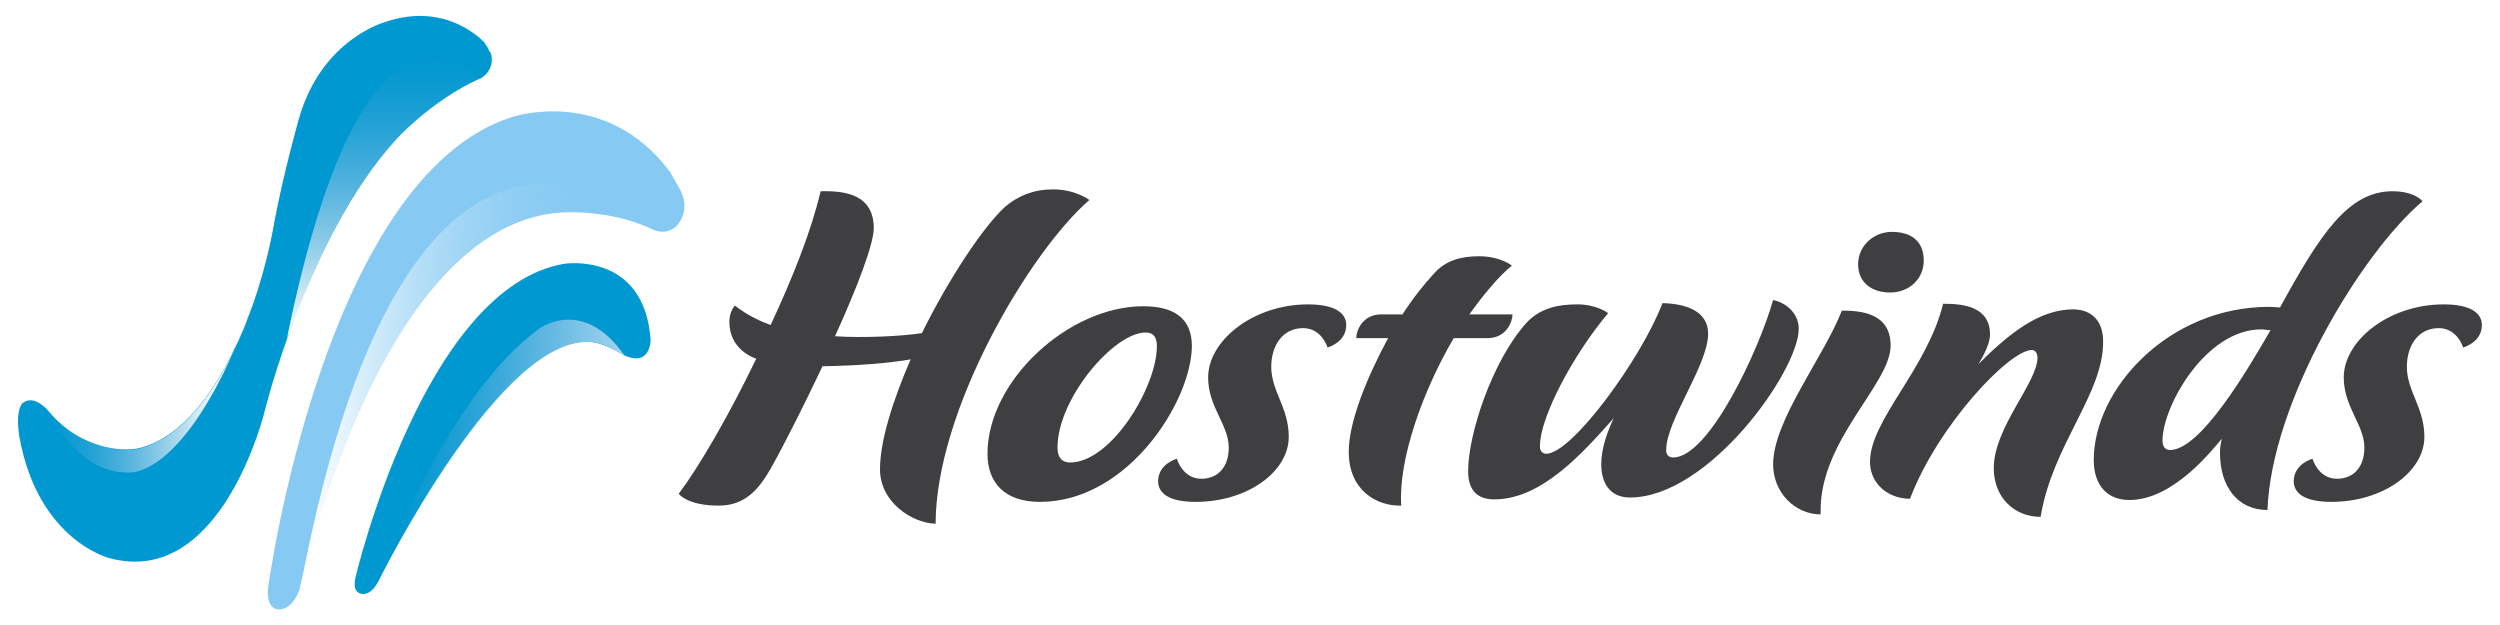
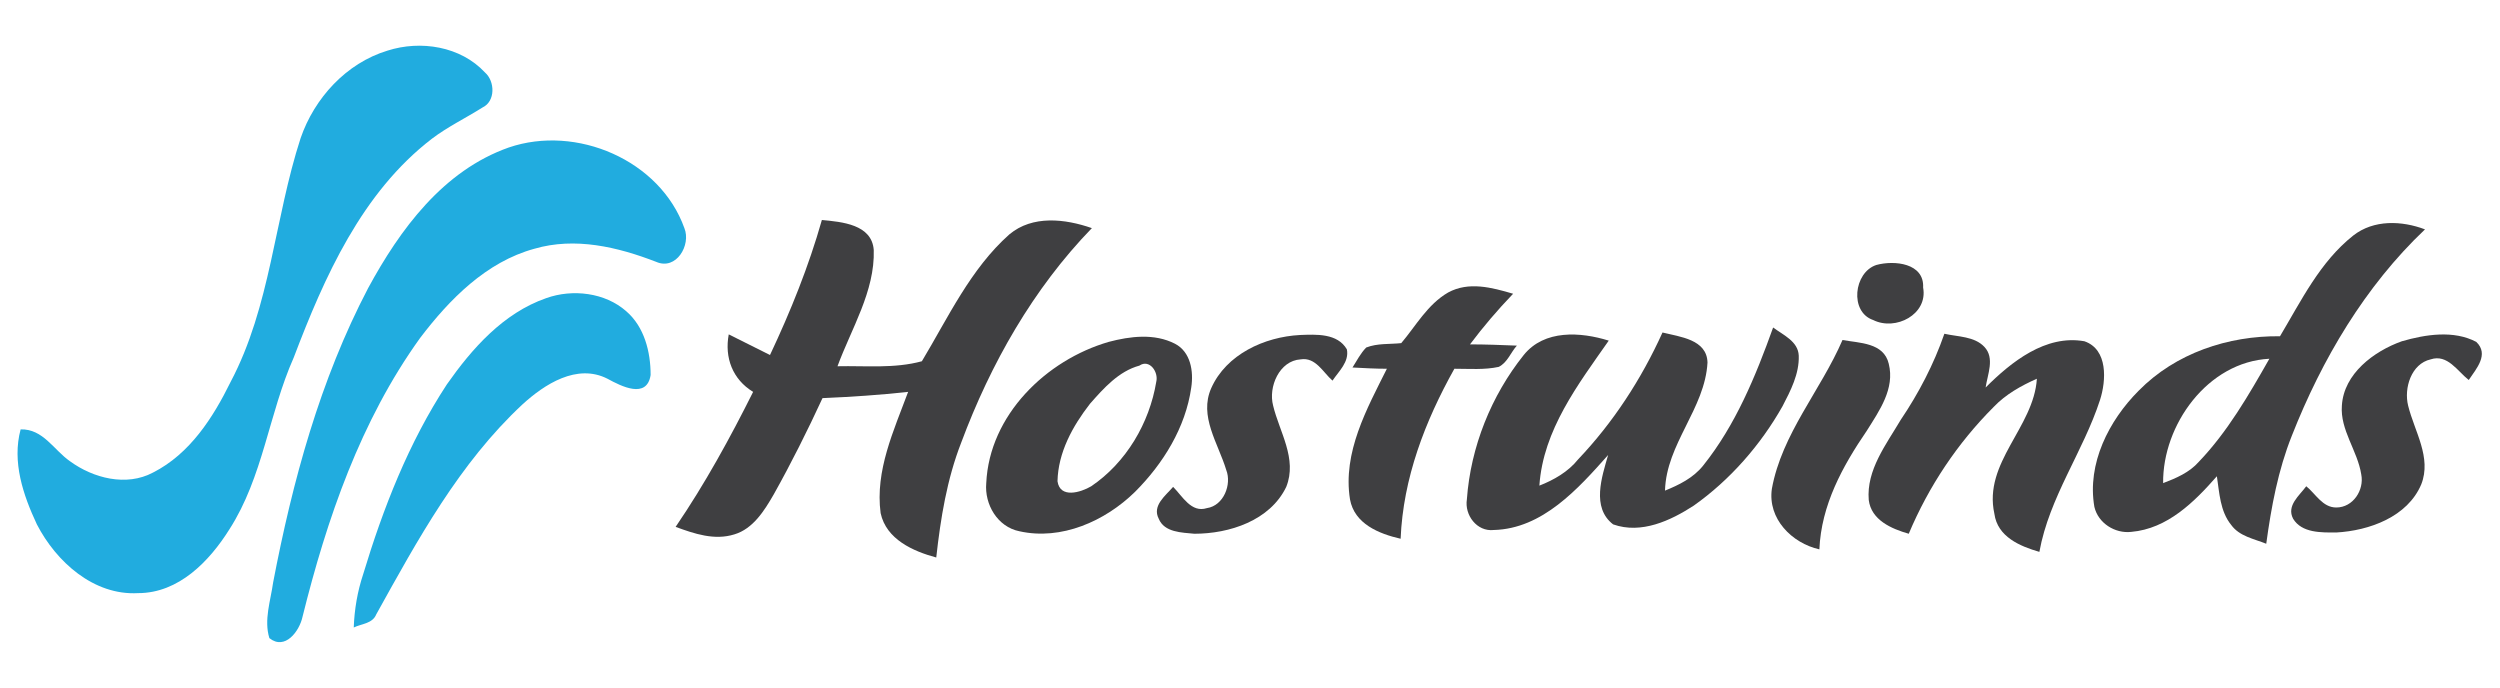
- <svg xmlns="http://www.w3.org/2000/svg" version="1.1" id="Layer_1" x="0px" y="0px" viewBox="0 0 400 100" style="enable-background:new 0 0 400 100;" xml:space="preserve">
+ <svg xmlns="http://www.w3.org/2000/svg" version="1.1" id="图层_1" x="0px" y="0px" viewBox="0 0 400 110" style="enable-background:new 0 0 400 110;" xml:space="preserve">
  <style type="text/css">
- 	.st0{fill:#0098D0;}
- 	.st1{fill:url(#SVGID_1_);}
- 	.st2{fill:#4674B8;}
- 	.st3{fill:#86CAF3;}
- 	.st4{fill:#3F3F41;}
- 	.st5{fill:url(#SVGID_2_);}
- 	.st6{fill:url(#SVGID_3_);}
- 	.st7{fill:url(#SVGID_4_);}
+ 	.st0{fill:#21ACDF;}
+ 	.st1{fill:#3F3F41;}
</style>
-   <path class="st0" d="M43.9,35.5c1.5-8,3.9-16.4,3.9-16.4C51.4,6.2,61.7,3.5,61.7,3.5c10-3.4,15.9,3.4,15.9,3.4V7  c0.5,0.6,0.7,1.2,0.7,1.2c0.3,0.3,0.4,0.8,0.4,1.3c0,1.4-0.8,2.5-1.9,3.1h-0.1c-7.9,3.6-13.5,9.9-13.5,9.9  C49.2,38,42.4,65.6,42.4,65.6s-6.8,28.6-24.9,23.7c0,0-11.4-2.8-14.4-19.4c-0.7-4.4,0.5-5.4,0.5-5.4c1.9-1.5,4.1,1.2,4.1,1.2  c5.6,6.8,12.9,6.2,12.9,6.2c0.9,0,11-0.1,19.1-21.2C39.7,50.8,42.4,44.2,43.9,35.5z" />
-   <linearGradient id="SVGID_1_" gradientUnits="userSpaceOnUse" x1="39.665" y1="39.719" x2="7.665" y2="39.719" gradientTransform="matrix(1 0 0 -1 0 102.9)">
-     <stop offset="0.14" style="stop-color:#FFFFFF" />
-     <stop offset="0.232" style="stop-color:#F5F9FD;stop-opacity:0.893" />
-     <stop offset="0.374" style="stop-color:#E1ECF7;stop-opacity:0.728" />
-     <stop offset="0.546" style="stop-color:#C3DAF0;stop-opacity:0.528" />
-     <stop offset="0.744" style="stop-color:#9AC4E8;stop-opacity:0.298" />
-     <stop offset="0.959" style="stop-color:#6AADDE;stop-opacity:4.758775e-02" />
-     <stop offset="1" style="stop-color:#5FA9DC;stop-opacity:0" />
-   </linearGradient>
-   <path class="st1" d="M39.7,50.8C31.6,71.9,21.4,72,20.6,72c0,0-7.3,0.5-12.9-6.2c0,0,4.4,9.8,12.7,9.8c0,0,8.9,1.5,18.9-24  L39.7,50.8z" />
-   <path class="st2" d="M103.8,54" />
-   <path class="st0" d="M95.1,54.8c-14.6-2.4-34.6,38.3-34.6,38.3c-1.3,2.4-2.7,1.9-2.7,1.9c-1.6-0.3-0.9-2.7-0.9-2.7  S67.8,46,90.3,42.2c0,0,12.8-2,13.8,12.2c0,0,0,4.3-4.1,2.5C100,57,97.4,55.2,95.1,54.8z" />
-   <path class="st3" d="M107.2,27.5C96.9,13.7,82,18.7,82,18.7C51.8,28.2,42.9,94,42.9,94s-0.5,3.4,1.7,3.5c0,0,2,0.3,3.3-3.1  c0,0,12.6-58.5,41.9-60.4c0,0,7.5-0.6,14.4,2.6c0,0,2.2,1.3,4-0.4c0,0,2.4-2.2,0.7-5.7C108.9,30.5,108.3,29.4,107.2,27.5L107.2,27.5  z" />
-   <g>
-     <path class="st4" d="M140.8,75.1c0-4.5,2-10.9,4.9-17.6c-3.5,0.6-8.2,1-14.1,1.1c-2.8,5.9-5.9,12.1-8.3,16.4   c-1.9,3.3-4.1,5.9-8.3,5.9c-5.1,0-6.4-1.9-6.4-1.9c3.3-4.4,8-12.5,12.4-21.6c-2.7-1-4.3-3.1-4.3-5.9c0-1.8,0.9-2.6,0.9-2.6   c2,1.6,4.3,2.6,5.7,3.1c3.5-7.5,6.5-15,8-21.4c3.9-0.1,8.5,0.5,8.5,5.9c0,2.6-2.7,9.6-6.2,17.3c4.4,0.3,10.7,0,13.9-0.5   c4.3-8.7,9.8-17,13.3-20.2c2.1-1.8,4.6-2.8,7.7-2.8c3.6,0,5.8,1.7,5.8,1.7c-9.6,8.3-24.6,33.7-24.6,51.8   C146,83.7,140.8,80.4,140.8,75.1z" />
-     <path class="st4" d="M166.4,80.3c-5.7,0-8.4-3.1-8.4-7.7c0-11.7,13-23.6,24.9-23.6c4.8,0,7.8,1.8,7.8,6.4   C190.6,64.3,180.4,80.3,166.4,80.3z M171.2,74c6.6,0,13.9-12.1,13.9-18.6c0-1.4-0.5-2.2-1.8-2.2c-5.1,0-14.1,10.6-14.1,18.4   C169.2,73.3,170,74,171.2,74z" />
-     <path class="st4" d="M212.4,55.6c0,0-0.9-3.1-3.9-3.1c-3.3,0-5.1,2.8-5.1,6.2c0,3.9,2.8,6.5,2.8,11.2c0,5.5-6.5,10.4-14.9,10.4   c-4.3,0-6-1.4-6-3.3c0-2.8,3-3.6,3-3.6s0.9,3.2,3.9,3.2c2.7,0,4.4-1.9,4.4-5c0-3.6-3.3-6.5-3.3-11.2c0-5.9,7.2-11.7,16-11.7   c4.3,0,6.1,1.4,6.1,3.3C215.4,54.8,212.4,55.6,212.4,55.6z" />
-     <path class="st4" d="M242,50.3c0,1.2-1,3.8-4,3.8h-5.4c-4.9,8.3-8.9,19.4-8.4,26.8c-4,0.1-8.4-2.5-8.4-8.6c0-4.9,3-12.1,6.3-18.2   H217c0-1.2,1-3.8,4-3.8h3.4c1.6-2.5,3.5-4.9,5.1-6.6c1.8-2,4.2-2.7,7.1-2.7c3.5,0,5.3,1.5,5.3,1.5c-2.1,1.7-4.6,4.7-6.8,7.8   C235.1,50.3,242,50.3,242,50.3z" />
-     <path class="st4" d="M287.8,52.6c0,6.7-14.4,27-27,27c-3.2,0-4.6-2.3-4.6-5.3c0-2.6,1-5.3,2-7.4c-4.9,5.5-11.5,13-19.1,13   c-3.2,0-4.2-2-4.2-4.5c0-5.9,3.8-17.5,9.2-23.6c2.3-2.6,5.4-3.1,8.3-3.1c3.1,0,4.9,1.4,4.9,1.4c-5.7,6.8-10.9,16.7-10.9,21.2   c-0.1,0.8,0.4,1.3,1,1.3c4.1,0,15.2-15.2,18.6-24.1c4,0.1,7.3,1.4,7.3,4.9c0,5-6.7,13.9-6.7,18.5c-0.1,0.9,0.5,1.3,1.1,1.3   c5.8,0,13.8-17.4,16-25.2C286,48.5,287.8,50.3,287.8,52.6z" />
-     <path class="st4" d="M302.5,55.3c0,6.1-11.2,15-11.2,26.3c0,0.2,0,0.5,0,0.7c-4.1,0-7.6-3.5-7.6-8c0-7,8-17,11-24.6   C297.8,49.7,302.5,50.1,302.5,55.3z" />
-     <path class="st4" d="M326.5,82.7c-4.1,0-7.5-3-7.5-7.8c0-6.5,7-13.7,7-17.7c0-0.7-0.4-1.2-0.9-1.2c-3.6,0-15,12-19.5,23.8   c-3.6,0-6.4-2.5-6.4-5.9c0-6.7,9.1-14.8,11.7-25.3c2.9,0,7.5,0.3,7.5,4.9c0,2-1.9,4.8-1.9,4.8c4.8-4.8,9.7-8.8,15.2-8.8   c3,0,4.8,1.9,4.8,5.1C336.6,63,328.4,71.1,326.5,82.7z" />
-     <path class="st4" d="M362.8,81.6c-4.9,0-7.6-3.9-7.6-9.1c0-1.5,0.3-2.2,0.3-2.3c-1.5,1.7-7.7,9.8-14.8,9.8c-3.4,0-5.7-2.2-5.7-6.4   c0-11.4,12-24.5,28-24.5c0.9,0,1.8,0.1,1.8,0.1c6.4-11.7,10.9-18.6,18-18.6c3.6,0,4.8,1.6,4.8,1.6   C377.7,40.6,363.4,64.4,362.8,81.6z M361.8,52.7c-8.9,0-15.8,12.3-15.8,17.8c0,0.9,0.4,1.5,1.2,1.5c4.9,0,12.4-12.8,16.1-19.2   C363.2,52.9,362.3,52.7,361.8,52.7z" />
-     <path class="st4" d="M394.1,55.6c0,0-0.9-3.1-3.9-3.1c-3.3,0-5.1,2.8-5.1,6.2c0,3.9,2.8,6.5,2.8,11.2c0,5.5-6.5,10.4-14.9,10.4   c-4.3,0-6-1.4-6-3.3c0-2.8,3-3.6,3-3.6s0.9,3.2,3.9,3.2c2.7,0,4.4-1.9,4.4-5c0-3.6-3.3-6.5-3.3-11.2c0-5.9,7.2-11.7,16-11.7   c4.3,0,6.1,1.4,6.1,3.3C397.1,54.8,394.1,55.6,394.1,55.6z" />
+   <g id="_x23_21acdfff">
+     <path class="st0" d="M62,8.1c5.3-1.7,11.7-0.7,15.6,3.5c1.6,1.4,1.7,4.6-0.4,5.6c-2.7,1.7-5.6,3.1-8.1,5   c-11.2,8.6-17.2,22.1-22.1,35c-4,9-4.9,19.1-10.3,27.5c-3.2,5.1-8.1,10.2-14.6,10.2C15,95.3,9,89.9,5.9,83.9   c-2.2-4.7-4-10-2.6-15.2c3.6-0.1,5.3,3.3,7.9,5.1c3.7,2.7,9,4.1,13.3,1.8c5.9-3,9.6-8.8,12.4-14.5c6.4-12.1,7-26.1,11.2-39   C50.3,15.7,55.4,10.1,62,8.1z" />
+     <path class="st0" d="M81.4,23.6c10.8-3.7,24.2,2,28.1,12.9c1.1,2.7-1.3,6.8-4.5,5.4c-6.2-2.4-13-4-19.5-2.1   c-7.7,2.1-13.6,8.1-18.3,14.3C57.7,67.3,52.3,83,48.4,98.7c-0.5,2.3-2.8,5.4-5.3,3.4c-0.9-2.9,0.2-6,0.6-8.9   c3.1-16.2,7.5-32.4,15.2-47.1C64,36.7,70.9,27.3,81.4,23.6z" />
+     <path class="st0" d="M87.4,47.7c4.2-1.5,9.4-0.9,12.8,2.1c2.9,2.5,3.9,6.5,3.9,10.2c-0.6,3.9-4.7,1.8-6.9,0.6   c-4.9-2.5-10.1,0.9-13.6,4.1c-10.1,9.4-16.8,21.7-23.4,33.6c-0.6,1.5-2.4,1.5-3.6,2.1c0.1-2.9,0.6-5.8,1.5-8.5   c3.2-10.6,7.3-21.1,13.4-30.4C75.5,55.8,80.5,50.1,87.4,47.7z" />
  </g>
-   <linearGradient id="SVGID_2_" gradientUnits="userSpaceOnUse" x1="64.113" y1="44.14" x2="119.675" y2="44.14" gradientTransform="matrix(0.9996 2.980000e-02 2.980000e-02 -0.9996 -16.4069 103.5064)">
-     <stop offset="1.916930e-02" style="stop-color:#FFFFFF" />
-     <stop offset="0.802" style="stop-color:#89CBEF;stop-opacity:0" />
-   </linearGradient>
-   <path class="st5" d="M48,94.4C66-1.5,105.3,37,105.3,37S84.9,25.3,68.6,47c0,0-10.1,11.4-17.5,36.1L48,94.4z" />
-   <path class="st4" d="M302.4,46.8c-2.8,0-5.1-1.5-5.1-4.5s2.5-5.2,5.4-5.2c3,0,5.1,1.4,5.1,4.6C307.8,44.6,305.5,46.8,302.4,46.8z" />
-   <linearGradient id="SVGID_3_" gradientUnits="userSpaceOnUse" x1="106.985" y1="33.411" x2="68.313" y2="33.411" gradientTransform="matrix(0.9998 2.150000e-02 2.150000e-02 -0.9998 -8.0552 103.712)">
-     <stop offset="0" style="stop-color:#A4D5F1" />
-     <stop offset="0.178" style="stop-color:#9DCFEE;stop-opacity:0.808" />
-     <stop offset="0.453" style="stop-color:#8BC3E8;stop-opacity:0.513" />
-     <stop offset="0.787" style="stop-color:#6EB1E0;stop-opacity:0.153" />
-     <stop offset="0.93" style="stop-color:#5FA9DC;stop-opacity:0" />
-   </linearGradient>
-   <path class="st6" d="M100,57c0,0-2.5-1.8-4.8-2.2c-14.6-2.4-34.6,38.3-34.6,38.3s10.5-29.7,25.8-40.6C86.4,52.5,93.4,47.4,100,57z" />
-   <linearGradient id="SVGID_4_" gradientUnits="userSpaceOnUse" x1="61.26" y1="48.727" x2="61.26" y2="93.829" gradientTransform="matrix(1 0 0 -1 0 102.9)">
-     <stop offset="0" style="stop-color:#FFFFFF" />
-     <stop offset="0.107" style="stop-color:#F5F9FD;stop-opacity:0.893" />
-     <stop offset="0.272" style="stop-color:#E1ECF7;stop-opacity:0.728" />
-     <stop offset="0.472" style="stop-color:#C3DAF0;stop-opacity:0.528" />
-     <stop offset="0.702" style="stop-color:#9AC4E8;stop-opacity:0.298" />
-     <stop offset="0.952" style="stop-color:#6AADDE;stop-opacity:4.758775e-02" />
-     <stop offset="1" style="stop-color:#5FA9DC;stop-opacity:0" />
-   </linearGradient>
-   <path class="st7" d="M50.1,43.8c3.3-7.4,7.6-15.3,13.1-21.3c0,0,5.6-6.3,13.4-9.9c0,0-17.9-21.4-30.7,41.6" />
+   <g id="_x23_3f3f41ff">
+     <path class="st1" d="M131.5,35.2c3.2,0.3,8,0.7,8.3,4.8c0.2,6.6-3.6,12.6-5.8,18.6c4.5-0.1,9.1,0.4,13.5-0.8   c4.2-7,7.8-14.8,14-20.3c3.7-3.1,8.9-2.5,13.2-1c-9.4,9.7-16.2,21.7-20.9,34.3c-2.3,5.9-3.3,12.1-4,18.4c-3.7-1-8-2.9-8.9-7.1   c-0.9-6.8,2.1-13.2,4.4-19.4c-4.5,0.5-9.1,0.8-13.7,1c-2.4,5.2-5,10.4-7.8,15.4c-1.5,2.6-3.3,5.5-6.3,6.4c-3.2,1-6.4-0.1-9.4-1.2   c4.7-6.9,8.7-14.2,12.4-21.6c-3.3-2-4.6-5.5-3.9-9.2c2.2,1.1,4.4,2.2,6.6,3.3C126.5,49.8,129.4,42.6,131.5,35.2z" />
+     <path class="st1" d="M376.5,37.7c3.3-2.6,7.8-2.4,11.5-1c-9.6,9.1-16.5,20.8-21.3,33c-2.2,5.5-3.3,11.4-4.1,17.3   c-2-0.8-4.3-1.2-5.6-3c-1.8-2.2-1.9-5.2-2.3-7.8c-3.6,4.1-7.9,8.4-13.7,8.9c-2.6,0.3-5.3-1.4-5.9-4c-1.2-6.9,2.3-13.8,7.1-18.6   c5.9-6,14.3-8.8,22.6-8.7C368.2,48.1,371.2,41.9,376.5,37.7 M346.1,77.3c2.1-0.8,4.2-1.7,5.7-3.4c4.6-4.8,8-10.7,11.3-16.5   C353.2,57.9,346,68,346.1,77.3z" />
+     <path class="st1" d="M300.2,42.4c2.9-0.8,7.7-0.3,7.5,3.6c0.8,4.3-4.4,7-8,5.2C295.9,49.9,296.6,43.6,300.2,42.4z" />
+     <path class="st1" d="M231.7,46.8c3.3-1.8,7-0.8,10.4,0.2c-2.5,2.6-4.8,5.3-6.9,8.1c2.5,0,5,0.1,7.5,0.2c-1,1.1-1.5,2.7-2.9,3.4   c-2.3,0.5-4.7,0.3-7.1,0.3c-4.7,8.4-8.2,17.5-8.6,27.2c-3.5-0.8-7.4-2.4-8.1-6.3c-1.2-7.5,2.7-14.5,5.9-20.9   c-1.8,0-3.6-0.1-5.5-0.2c0.7-1.1,1.3-2.3,2.2-3.2c1.8-0.7,3.7-0.5,5.6-0.7C226.5,52.2,228.4,48.7,231.7,46.8z" />
+     <path class="st1" d="M266,53.2c2.8,0.7,7.1,1.1,7.2,4.8c-0.4,7.4-6.6,13-6.8,20.5c2.2-0.9,4.5-2,6.1-4c5.2-6.5,8.4-14.3,11.2-22.1   c1.6,1.2,4,2.2,4.1,4.5c0.1,2.9-1.3,5.6-2.6,8.1c-3.5,6.2-8.4,11.8-14.2,15.9c-3.7,2.4-8.4,4.6-12.9,3c-3.5-2.7-1.8-7.6-0.8-11.1   c-4.8,5.4-10.5,11.8-18.3,12c-2.7,0.3-4.7-2.4-4.3-4.9c0.6-8.4,3.9-16.6,9.1-23.1c3.3-4.1,9.1-3.7,13.6-2.3   c-4.9,7-10.5,14.3-11.1,23.2c2.3-0.9,4.6-2.2,6.2-4.2C258.1,67.6,262.6,60.7,266,53.2z" />
+     <path class="st1" d="M177.4,54.7c3.4-0.9,7.3-1.4,10.6,0.3c2.5,1.3,3,4.4,2.6,7c-0.9,6.4-4.5,12.2-9,16.7   c-4.8,4.7-11.8,7.8-18.5,6.3c-3.5-0.7-5.6-4.3-5.3-7.7C158.3,66.4,167.4,57.6,177.4,54.7 M182.3,58.5c-3.3,0.9-5.7,3.6-7.9,6.1   c-2.8,3.6-5.1,7.8-5.2,12.4c0.4,2.8,3.7,1.8,5.4,0.8c5.6-3.8,9.3-10.1,10.4-16.7C185.4,59.5,183.9,57.4,182.3,58.5z" />
+     <path class="st1" d="M193.8,62.1c2.4-5.4,8.5-8.2,14.2-8.5c2.6-0.1,6-0.3,7.5,2.3c0.4,2-1.3,3.5-2.3,5c-1.5-1.3-2.7-3.8-5.1-3.4   c-3.4,0.2-5.2,4.4-4.4,7.4c1,4.2,3.9,8.5,2.1,13c-2.6,5.4-9.1,7.5-14.7,7.5c-2-0.2-4.8-0.2-5.7-2.4c-1.1-2.1,1.1-3.7,2.3-5.1   c1.5,1.5,2.9,4.2,5.4,3.4c2.7-0.4,4-3.8,3.1-6.1C194.9,70.9,191.8,66.6,193.8,62.1z" />
+     <path class="st1" d="M311.1,53.4c2.2,0.5,4.8,0.4,6.4,2.1c1.7,1.8,0.5,4.4,0.2,6.5c4.1-4.1,9.6-8.5,15.8-7.4   c3.8,1.3,3.5,6.3,2.5,9.4c-2.7,8.3-8.1,15.5-9.7,24.3c-3.1-0.9-6.7-2.4-7.2-6.1c-1.8-8.2,6.3-13.8,6.8-21.6c-2.5,1.1-5,2.5-6.9,4.5   c-5.8,5.8-10.4,12.7-13.6,20.3c-2.8-0.8-6-2.2-6.4-5.4c-0.4-4.8,2.8-8.9,5.1-12.8C307,62.9,309.4,58.3,311.1,53.4z" />
+     <path class="st1" d="M384.3,54.6c3.8-1.1,8.3-1.8,11.9,0.1c2.1,2,0,4.3-1.2,6.1c-1.8-1.4-3.4-4.2-6.1-3.3c-3.1,0.7-4.3,4.6-3.6,7.4   c1,4.1,3.8,8.3,2.1,12.6c-2.2,5.2-8.3,7.4-13.6,7.7c-2.4,0-5.5,0.1-6.9-2.2c-1.1-2.1,1-3.7,2.1-5.2c1.5,1.2,2.6,3.4,4.8,3.4   c2.7,0,4.5-2.8,4-5.3c-0.6-3.8-3.4-7.1-3.1-11C375,59.8,379.8,56.2,384.3,54.6z" />
+     <path class="st1" d="M283.5,78.2c1.6-8.8,7.8-15.7,11.3-23.8c2.7,0.5,6.6,0.4,7.4,3.8c1,4-1.5,7.5-3.5,10.7   c-3.9,5.7-7.3,11.9-7.6,19C286.7,86.9,282.8,83,283.5,78.2z" />
+   </g>
</svg>
